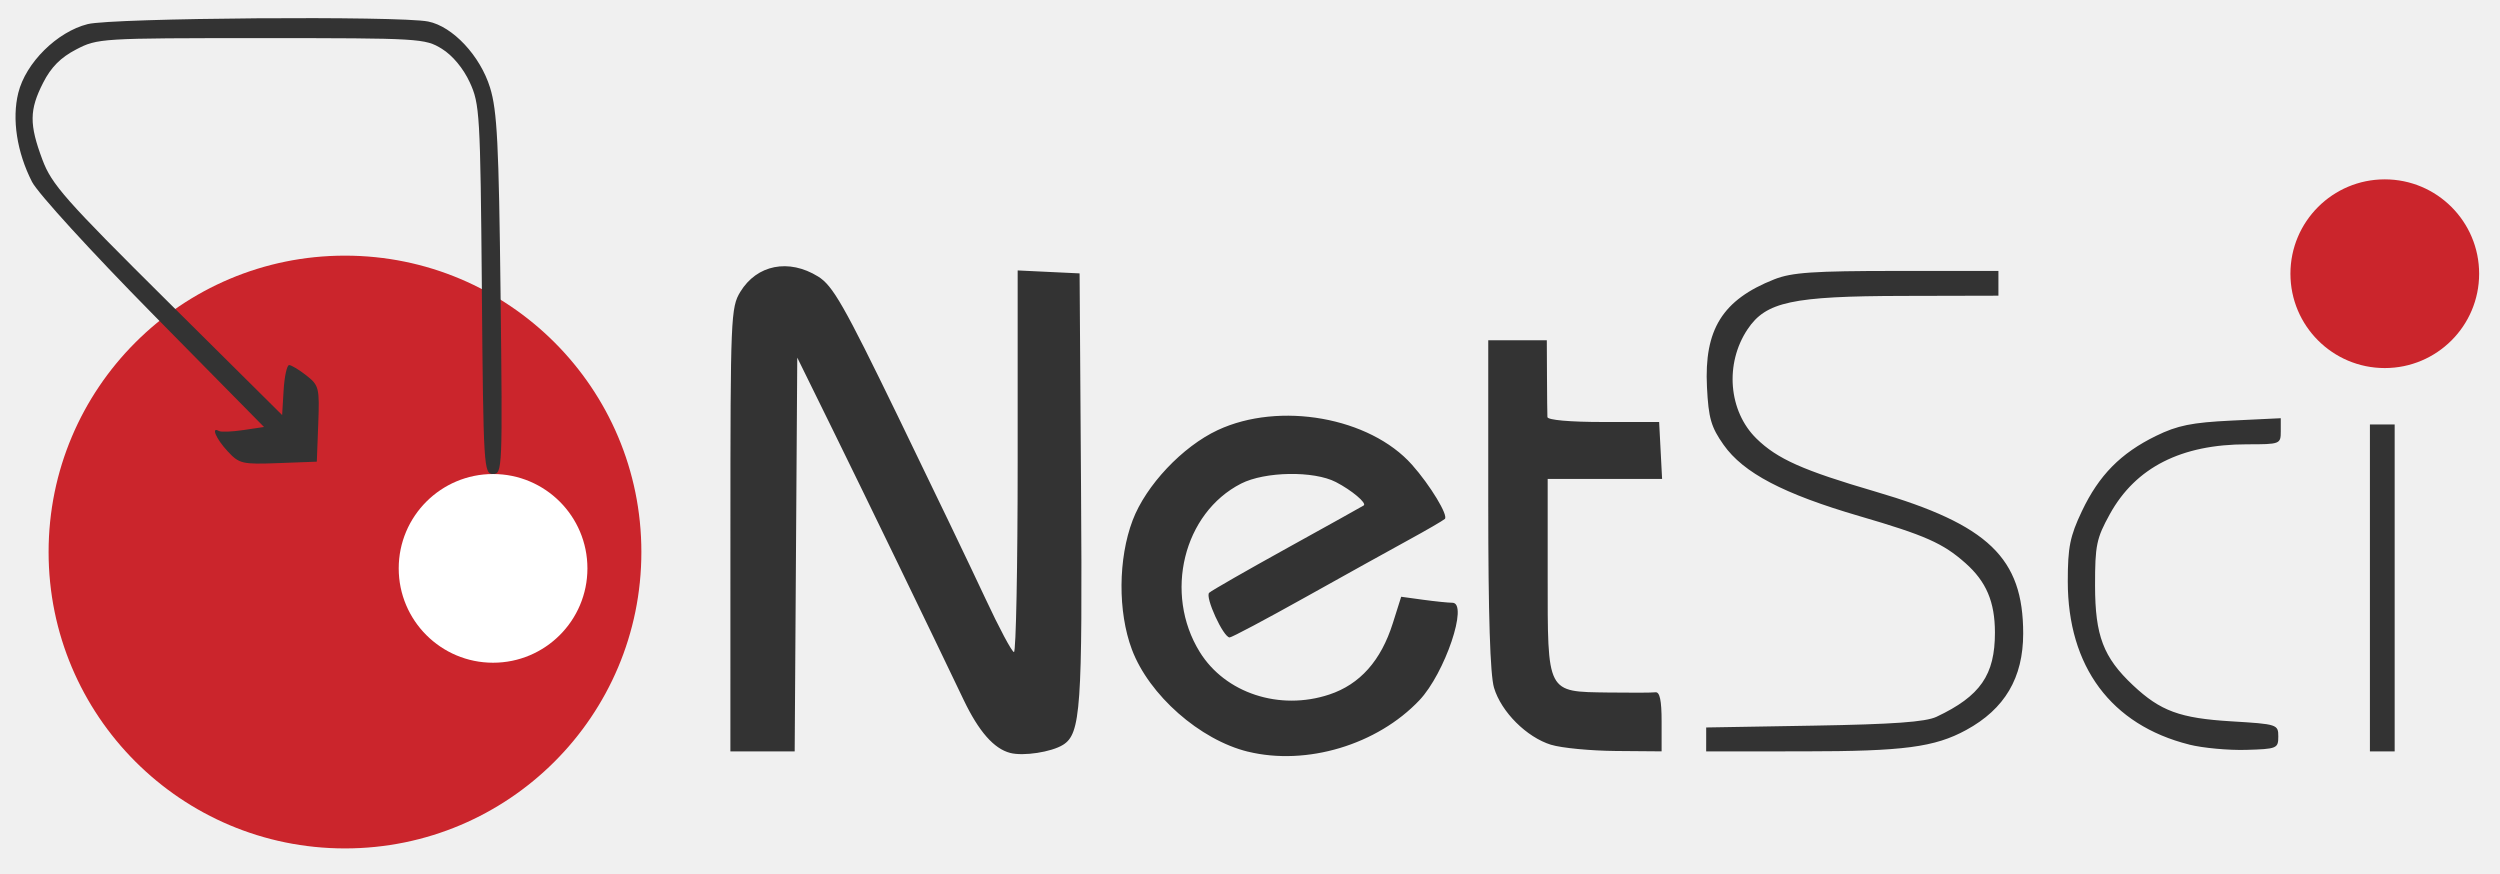
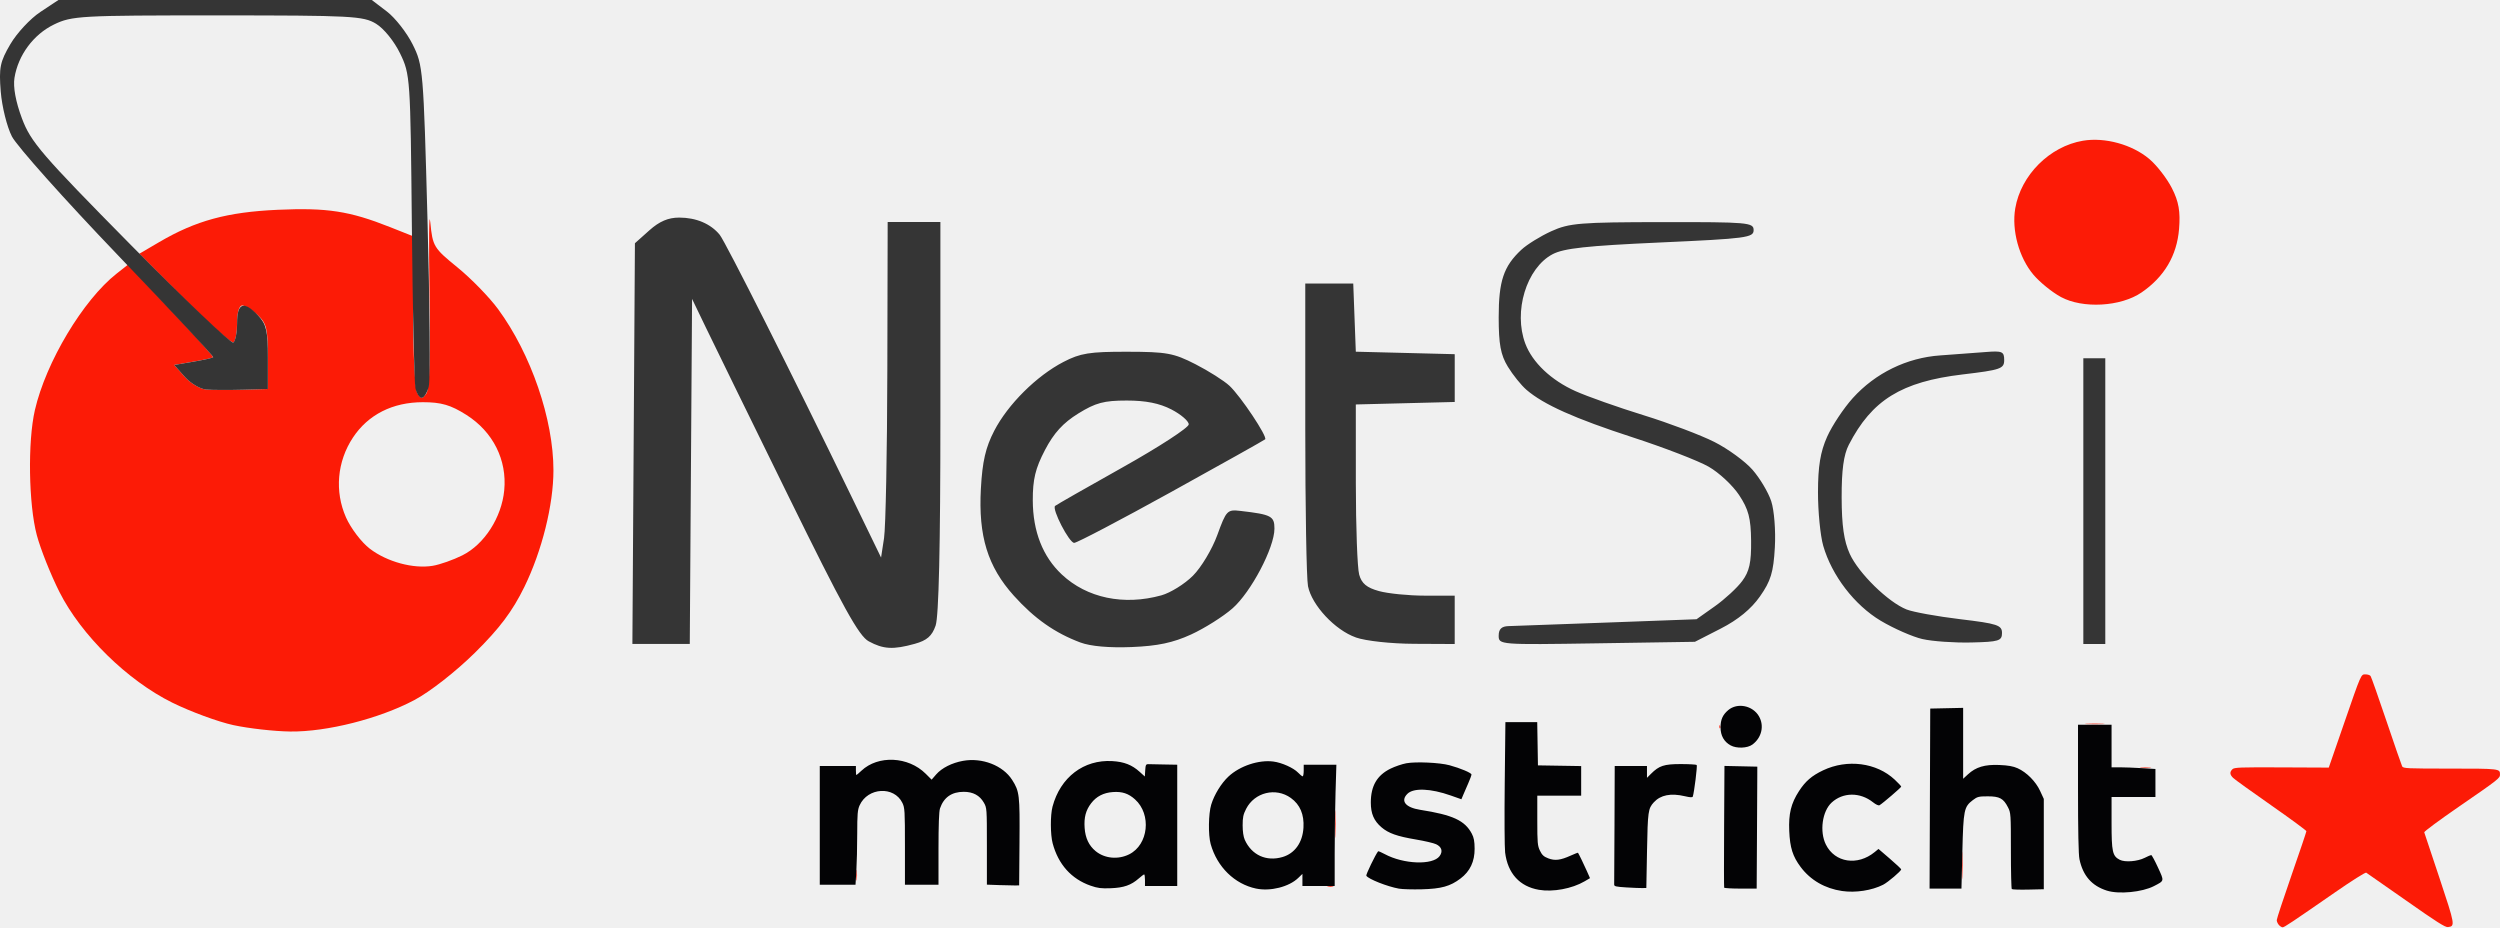
- <svg xmlns="http://www.w3.org/2000/svg" width="133.54mm" height="46.658mm" viewBox="0 0 133.54 46.658" version="1.1" id="svg5" xml:space="preserve">
-   <defs id="defs2" />
-   <g id="layer1" transform="translate(-18.43445,-121.9875)">
-     <g id="g25510" transform="translate(0.2251056,-79.46924)">
-       <circle style="fill:#cb252c;fill-opacity:1;fill-rule:evenodd;stroke:none;stroke-width:0.441;paint-order:stroke fill markers;stop-color:#000000" id="path24602" cx="36.637" cy="230.944" r="15.832" />
-       <circle style="fill:#ffffff;fill-opacity:1;fill-rule:evenodd;stroke:none;stroke-width:0.14;paint-order:stroke fill markers;stop-color:#000000" id="path24602-2" cx="44.547" cy="231.817" r="5.04" />
+ <svg xmlns="http://www.w3.org/2000/svg" width="150.477mm" height="55.816mm" viewBox="0 0 150.477 55.816" version="1.1" id="svg1" xml:space="preserve">
+   <defs id="defs1" />
+   <g id="layer1" transform="translate(-40.36148,-65.97425)">
+     <g id="g11" transform="translate(-1.058333,-111.125)">
+       <path style="fill:#fc1b06;fill-opacity:1" d="m 55.471,220.746 c -0.921,-0.2 -2.58,-0.81 -3.685,-1.356 -2.699,-1.334 -5.481,-4.064 -6.791,-6.664 -0.524,-1.041 -1.136,-2.577 -1.359,-3.414 -0.495,-1.855 -0.554,-5.632 -0.116,-7.53 0.666,-2.89 2.905,-6.628 4.919,-8.213 l 0.689,-0.542 2.59,2.751 c 1.424,1.513 2.56,2.785 2.524,2.825 -0.036,0.041 -0.577,0.161 -1.202,0.268 l -1.136,0.194 0.637,0.715 c 0.35,0.393 0.934,0.738 1.298,0.766 0.364,0.028 1.346,0.032 2.183,0.009 l 1.521,-0.041 v -1.938 c 0,-1.684 -0.08,-2.014 -0.612,-2.514 -0.337,-0.316 -0.754,-0.575 -0.926,-0.575 -0.189,0 -0.314,0.415 -0.314,1.043 0,0.573 -0.098,1.103 -0.217,1.177 -0.119,0.074 -1.443,-1.096 -2.942,-2.6 l -2.725,-2.735 1.201,-0.704 c 2.2,-1.289 4.09,-1.804 7.122,-1.941 2.974,-0.134 4.326,0.073 6.756,1.037 l 1.389,0.551 0.004,4.533 c 0.002,2.523 0.12,4.709 0.265,4.93 0.232,0.353 0.292,0.353 0.543,0 0.187,-0.263 0.251,-2.322 0.187,-6.085 -0.052,-3.129 -0.031,-5.018 0.048,-4.199 0.138,1.43 0.203,1.538 1.635,2.702 0.821,0.667 1.921,1.798 2.446,2.513 1.981,2.699 3.329,6.625 3.329,9.699 0,2.077 -0.691,4.849 -1.747,7.011 -0.718,1.469 -1.491,2.499 -2.98,3.969 -1.15,1.135 -2.711,2.355 -3.648,2.851 -2.116,1.12 -5.265,1.917 -7.468,1.891 -0.959,-0.012 -2.498,-0.185 -3.419,-0.385 z M 69.251,210.525 c 1.322,-0.661 2.362,-2.277 2.519,-3.914 0.176,-1.828 -0.674,-3.522 -2.278,-4.539 -0.94,-0.596 -1.514,-0.764 -2.618,-0.764 -1.819,0 -3.296,0.747 -4.21,2.128 -0.954,1.442 -1.111,3.242 -0.419,4.806 0.29,0.656 0.936,1.504 1.436,1.886 1.037,0.791 2.624,1.222 3.785,1.027 0.437,-0.073 1.24,-0.357 1.786,-0.63 z m 96.208,-15.554 c -0.528,-0.287 -1.269,-0.89 -1.647,-1.338 -0.867,-1.03 -1.316,-2.67 -1.093,-3.99 0.338,-2.002 2.072,-3.735 4.073,-4.073 1.321,-0.223 2.96,0.226 3.992,1.095 0.45,0.378 1.063,1.17 1.364,1.759 0.413,0.81 0.518,1.411 0.431,2.463 -0.133,1.6 -0.889,2.878 -2.258,3.816 -1.255,0.86 -3.543,0.987 -4.862,0.269 z" id="path11" />
+       <path style="fill:#353535" d="m 93.711,215.702 c -0.597,-0.324 -1.541,-2.031 -4.859,-8.787 -2.265,-4.612 -4.491,-9.159 -4.947,-10.105 l -0.829,-1.72 -0.069,10.385 -0.069,10.385 h -1.727 -1.727 l 0.076,-12.06 0.076,-12.06 0.864,-0.772 c 0.611,-0.546 1.139,-0.772 1.803,-0.772 1.019,0 1.898,0.374 2.437,1.035 0.343,0.421 4.395,8.468 7.861,15.612 l 1.851,3.815 0.179,-1.169 c 0.098,-0.643 0.188,-5.187 0.198,-10.099 l 0.02,-8.93 h 1.587 1.587 v 11.734 c 0,7.787 -0.097,12.013 -0.288,12.562 -0.219,0.629 -0.521,0.892 -1.257,1.096 -1.296,0.36 -1.885,0.328 -2.768,-0.151 z m 12.749,0.074 c -1.544,-0.577 -2.777,-1.444 -4.017,-2.822 -1.576,-1.753 -2.14,-3.587 -1.983,-6.443 0.091,-1.643 0.283,-2.476 0.803,-3.482 0.823,-1.591 2.544,-3.303 4.168,-4.145 1.017,-0.528 1.576,-0.617 3.836,-0.613 2.373,0.004 2.796,0.081 4.101,0.747 0.8,0.409 1.725,0.995 2.056,1.303 0.673,0.628 2.301,3.071 2.146,3.221 -0.055,0.053 -2.596,1.478 -5.647,3.165 -3.051,1.687 -5.682,3.068 -5.847,3.068 -0.301,0 -1.352,-2.033 -1.15,-2.224 0.059,-0.056 1.893,-1.103 4.076,-2.327 2.183,-1.224 3.969,-2.385 3.969,-2.582 0,-0.196 -0.467,-0.599 -1.038,-0.895 -0.72,-0.374 -1.544,-0.539 -2.693,-0.539 -1.372,0 -1.872,0.134 -2.919,0.781 -0.912,0.564 -1.47,1.175 -2.003,2.196 -0.579,1.108 -0.738,1.768 -0.734,3.039 0.007,1.865 0.6,3.379 1.747,4.454 1.513,1.419 3.731,1.883 5.991,1.256 0.548,-0.152 1.404,-0.684 1.901,-1.181 0.502,-0.502 1.155,-1.592 1.468,-2.451 0.543,-1.49 0.596,-1.544 1.406,-1.449 1.848,0.215 2.033,0.313 2.033,1.067 -3.3e-4,1.143 -1.408,3.818 -2.526,4.799 -0.562,0.493 -1.682,1.199 -2.489,1.569 -1.09,0.499 -2.012,0.695 -3.584,0.758 -1.334,0.054 -2.471,-0.046 -3.074,-0.272 z m 16.568,-0.31 c -1.253,-0.44 -2.649,-1.936 -2.879,-3.085 -0.09,-0.451 -0.164,-4.733 -0.164,-9.517 v -8.698 h 1.444 1.444 l 0.077,2.051 0.077,2.051 2.977,0.075 2.977,0.075 v 1.438 1.438 l -2.977,0.075 -2.977,0.075 0.002,4.763 c 10e-4,2.619 0.091,5.085 0.201,5.478 0.148,0.534 0.45,0.786 1.188,0.991 0.545,0.151 1.794,0.276 2.776,0.276 l 1.786,0.001 v 1.455 1.455 l -2.447,-0.012 c -1.392,-0.007 -2.904,-0.172 -3.506,-0.383 z m 8.599,-0.109 c 0,-0.394 0.173,-0.56 0.595,-0.572 0.327,-0.009 3.007,-0.106 5.954,-0.215 l 5.359,-0.198 1.098,-0.777 c 0.604,-0.427 1.348,-1.113 1.652,-1.524 0.433,-0.583 0.55,-1.116 0.535,-2.429 -0.015,-1.358 -0.155,-1.887 -0.722,-2.744 -0.386,-0.584 -1.211,-1.353 -1.833,-1.708 -0.622,-0.356 -2.678,-1.15 -4.57,-1.765 -3.498,-1.138 -5.363,-1.973 -6.395,-2.862 -0.316,-0.272 -0.822,-0.9 -1.123,-1.395 -0.431,-0.708 -0.549,-1.343 -0.55,-2.964 -0.001,-2.188 0.296,-3.076 1.363,-4.071 0.341,-0.318 1.156,-0.822 1.811,-1.119 1.074,-0.487 1.728,-0.54 6.681,-0.546 5.165,-0.005 5.49,0.023 5.49,0.483 0,0.452 -0.423,0.508 -5.622,0.743 -4.438,0.201 -5.803,0.35 -6.48,0.707 -1.573,0.831 -2.37,3.451 -1.639,5.386 0.429,1.136 1.561,2.205 3.026,2.859 0.728,0.325 2.57,0.976 4.094,1.447 1.524,0.471 3.44,1.194 4.256,1.607 0.817,0.412 1.849,1.164 2.294,1.671 0.445,0.507 0.953,1.359 1.13,1.894 0.179,0.542 0.276,1.778 0.218,2.789 -0.085,1.495 -0.244,2.017 -0.899,2.949 -0.529,0.753 -1.318,1.4 -2.354,1.93 l -1.558,0.797 -5.906,0.092 c -5.85,0.091 -5.906,0.086 -5.906,-0.463 z m 25.509,0.209 c -0.595,-0.137 -1.726,-0.633 -2.514,-1.103 -1.581,-0.944 -2.945,-2.722 -3.461,-4.514 -0.174,-0.605 -0.316,-2.052 -0.315,-3.217 0.001,-1.564 0.144,-2.436 0.548,-3.34 0.3,-0.673 0.998,-1.724 1.551,-2.336 1.356,-1.501 3.253,-2.426 5.256,-2.564 0.882,-0.061 2.11,-0.152 2.729,-0.203 1.004,-0.082 1.124,-0.031 1.124,0.48 0,0.524 -0.206,0.596 -2.498,0.868 -3.686,0.438 -5.466,1.538 -6.856,4.237 -0.31,0.601 -0.434,1.522 -0.43,3.175 0.004,1.679 0.14,2.624 0.488,3.387 0.532,1.168 2.311,2.909 3.423,3.349 0.393,0.155 1.845,0.418 3.227,0.584 2.237,0.268 2.514,0.359 2.514,0.83 0,0.475 -0.191,0.534 -1.852,0.572 -1.019,0.024 -2.339,-0.069 -2.934,-0.206 z m 9.681,-8.304 v -8.599 h 0.661 0.661 v 8.599 8.599 h -0.661 -0.661 z M 66.423,200.448 c -0.069,-0.327 -0.165,-4.703 -0.213,-9.723 -0.085,-8.954 -0.099,-9.153 -0.709,-10.411 -0.353,-0.728 -0.978,-1.5 -1.446,-1.785 -0.765,-0.466 -1.446,-0.502 -9.538,-0.503 -8.274,-9.4e-4 -8.771,0.027 -9.846,0.547 -1.237,0.599 -2.16,1.845 -2.38,3.212 -0.089,0.555 0.074,1.44 0.45,2.443 0.533,1.42 1.166,2.156 6.54,7.601 3.272,3.316 6.053,5.965 6.18,5.887 0.126,-0.078 0.23,-0.611 0.23,-1.185 0,-1.214 0.41,-1.353 1.277,-0.43 0.48,0.511 0.575,0.926 0.575,2.514 v 1.901 l -1.521,0.041 c -0.837,0.023 -1.819,0.018 -2.183,-0.009 -0.364,-0.028 -0.948,-0.372 -1.298,-0.766 l -0.637,-0.715 1.136,-0.194 c 0.625,-0.107 1.171,-0.229 1.213,-0.271 0.042,-0.042 -2.546,-2.814 -5.752,-6.159 -3.206,-3.345 -6.071,-6.555 -6.366,-7.133 -0.296,-0.578 -0.597,-1.791 -0.67,-2.695 -0.116,-1.443 -0.045,-1.794 0.579,-2.858 0.391,-0.667 1.202,-1.538 1.801,-1.935 l 1.09,-0.722 h 9.432 9.432 l 0.907,0.692 c 0.499,0.38 1.197,1.271 1.551,1.98 0.628,1.257 0.65,1.517 0.895,10.59 0.138,5.116 0.173,9.613 0.078,9.993 -0.095,0.38 -0.288,0.691 -0.428,0.691 -0.14,0 -0.311,-0.268 -0.381,-0.595 z" id="path10" />
    </g>
-     <path style="fill:#333333;stroke-width:0.265" d="m 72.398,162.207 c -0.873,-0.224 -1.686,-1.151 -2.495,-2.846 -1.74,-3.644 -5.23,-10.846 -6.995,-14.435 l -1.887,-3.836 -0.069,10.517 -0.069,10.517 h -1.717 -1.717 l 0.001,-11.84 c 0.001,-11.367 0.022,-11.875 0.529,-12.707 0.886,-1.453 2.587,-1.788 4.154,-0.82 0.786,0.486 1.371,1.51 4.268,7.474 1.847,3.801 3.951,8.186 4.677,9.743 0.726,1.557 1.409,2.837 1.518,2.844 0.109,0.007 0.198,-4.577 0.198,-10.186 v -10.199 l 1.654,0.079 1.654,0.079 0.077,11.441 c 0.079,11.799 -0.016,13.154 -0.964,13.743 -0.622,0.386 -2.109,0.614 -2.817,0.432 z m 12.7,-0.067 c -2.571,-0.629 -5.291,-3.025 -6.205,-5.467 -0.752,-2.01 -0.734,-4.846 0.044,-6.896 0.709,-1.867 2.661,-3.936 4.543,-4.815 3.306,-1.543 8.124,-0.684 10.377,1.849 0.973,1.094 1.956,2.718 1.754,2.896 -0.107,0.095 -0.969,0.595 -1.915,1.112 -0.946,0.517 -3.443,1.902 -5.549,3.079 -2.106,1.177 -3.919,2.139 -4.03,2.139 -0.336,0 -1.328,-2.165 -1.093,-2.386 0.121,-0.114 2.006,-1.194 4.189,-2.401 2.183,-1.207 4.013,-2.225 4.066,-2.263 0.178,-0.124 -0.64,-0.812 -1.487,-1.25 -1.181,-0.611 -3.788,-0.568 -5.063,0.082 -3.082,1.572 -4.139,5.874 -2.21,8.993 1.361,2.202 4.265,3.156 6.92,2.275 1.636,-0.543 2.762,-1.806 3.393,-3.806 l 0.448,-1.417 1.17,0.16 c 0.644,0.088 1.348,0.16 1.564,0.16 0.874,0 -0.399,3.768 -1.759,5.206 -2.253,2.381 -6.027,3.514 -9.159,2.748 z m 16.194,-0.367 c -1.312,-0.405 -2.667,-1.758 -3.053,-3.048 -0.207,-0.693 -0.308,-3.891 -0.308,-9.795 v -8.767 h 1.564 1.564 l 0.009,1.918 c 0.005,1.055 0.015,2.037 0.023,2.183 0.009,0.16 1.193,0.265 2.991,0.265 h 2.977 l 0.079,1.521 0.079,1.521 h -3.056 -3.056 v 5.159 c 0,6.345 -0.075,6.201 3.241,6.249 1.201,0.017 2.332,0.012 2.514,-0.012 0.233,-0.03 0.331,0.43 0.331,1.556 v 1.599 l -2.447,-0.02 c -1.346,-0.011 -2.899,-0.16 -3.452,-0.331 z m 8.28,-0.288 v -0.639 l 5.755,-0.098 c 4.242,-0.072 5.963,-0.196 6.548,-0.472 2.342,-1.105 3.124,-2.234 3.121,-4.506 -0.003,-1.637 -0.462,-2.717 -1.576,-3.704 -1.201,-1.064 -2.146,-1.483 -5.653,-2.507 -4.073,-1.19 -6.204,-2.308 -7.265,-3.811 -0.668,-0.947 -0.805,-1.421 -0.888,-3.077 -0.156,-3.092 0.831,-4.671 3.601,-5.765 0.93,-0.367 2.09,-0.446 6.548,-0.446 h 5.419 v 0.661 0.661 l -5.093,0.012 c -5.929,0.013 -7.324,0.313 -8.306,1.781 -1.228,1.837 -1.021,4.377 0.476,5.841 1.113,1.088 2.476,1.696 6.356,2.832 6.036,1.768 7.89,3.548 7.89,7.577 0,2.368 -0.983,4.033 -3.043,5.156 -1.687,0.92 -3.342,1.138 -8.665,1.141 l -5.226,0.003 z m 25.797,0.273 c -4.165,-1.046 -6.483,-4.164 -6.482,-8.719 1.8e-4,-1.825 0.117,-2.405 0.754,-3.747 0.911,-1.919 2.071,-3.097 3.958,-4.02 1.147,-0.561 1.913,-0.716 4.04,-0.819 l 2.625,-0.126 v 0.697 c 0,0.685 -0.032,0.697 -1.804,0.697 -3.517,0 -5.947,1.236 -7.324,3.725 -0.717,1.297 -0.794,1.664 -0.792,3.816 0.002,2.683 0.442,3.839 2.025,5.328 1.468,1.38 2.508,1.762 5.249,1.928 2.464,0.149 2.514,0.165 2.514,0.814 0,0.633 -0.075,0.664 -1.72,0.711 -0.946,0.027 -2.315,-0.1 -3.043,-0.283 z m 9.657,-8.365 v -8.731 h 0.661 0.661 v 8.731 8.731 h -0.661 -0.661 z M 44.174,137.452 c -0.082,-9.391 -0.113,-9.913 -0.648,-11.07 -0.345,-0.745 -0.919,-1.435 -1.486,-1.786 -0.899,-0.555 -1.171,-0.572 -9.649,-0.572 -8.582,0 -8.744,0.01 -9.891,0.607 -0.829,0.431 -1.338,0.945 -1.761,1.776 -0.739,1.45 -0.746,2.221 -0.04,4.109 0.496,1.326 1.206,2.13 6.681,7.563 l 6.125,6.079 0.08,-1.335 c 0.044,-0.734 0.177,-1.335 0.295,-1.335 0.118,0 0.534,0.251 0.923,0.557 0.672,0.528 0.704,0.659 0.631,2.58 l -0.077,2.023 -2.053,0.077 c -1.935,0.073 -2.091,0.037 -2.712,-0.634 -0.618,-0.666 -0.903,-1.335 -0.461,-1.08 0.109,0.063 0.695,0.04 1.302,-0.051 l 1.104,-0.165 -5.921,-6.007 c -3.301,-3.349 -6.164,-6.484 -6.471,-7.086 -0.807,-1.581 -1.081,-3.355 -0.734,-4.752 0.398,-1.607 2.069,-3.262 3.708,-3.675 1.32,-0.332 16.634,-0.448 18.187,-0.138 1.313,0.263 2.779,1.83 3.306,3.533 0.378,1.223 0.468,2.983 0.561,11.046 0.108,9.349 0.098,9.591 -0.402,9.591 -0.496,0 -0.515,-0.313 -0.599,-9.856 z" id="path24544" />
-     <circle style="fill:#cb252c;fill-opacity:1;fill-rule:evenodd;stroke:none;stroke-width:0.14;paint-order:stroke fill markers;stop-color:#000000" id="path24602-2-7" cx="145.82" cy="136.608" r="5.04" />
+     <g id="g8" transform="matrix(0.2935769,0,0,0.2935769,112.6434,70.7995)">
+       <path style="fill:#fc1b06" d="m 221.017,173.205 c -0.241,-0.266 -0.437,-0.713 -0.437,-0.992 7.4e-4,-0.28 1.37,-4.437 3.042,-9.24 1.673,-4.802 3.038,-8.85 3.035,-8.996 -0.003,-0.146 -3.243,-2.527 -7.199,-5.292 -3.956,-2.765 -7.466,-5.29 -7.799,-5.61 -0.715,-0.689 -0.765,-1.204 -0.175,-1.793 0.383,-0.383 1.488,-0.425 10.096,-0.385 l 9.666,0.045 3.008,-8.696 c 3.721,-10.758 3.571,-10.416 4.545,-10.416 0.421,0 0.879,0.149 1.018,0.331 0.139,0.182 1.599,4.319 3.244,9.194 1.645,4.875 3.098,9.072 3.228,9.327 0.219,0.428 0.96,0.463 9.832,0.463 10.099,0 10.23,0.015 10.23,1.197 0,0.781 -0.282,1.002 -8.415,6.602 -3.973,2.736 -7.175,5.107 -7.116,5.268 0.059,0.162 1.464,4.372 3.121,9.357 3.216,9.676 3.253,9.889 1.731,10.07 -0.557,0.066 -2.352,-1.075 -8.572,-5.448 -4.327,-3.043 -8.008,-5.612 -8.178,-5.709 -0.174,-0.1 -2.957,1.657 -6.35,4.009 -8.962,6.211 -10.44,7.197 -10.795,7.197 -0.177,0 -0.519,-0.218 -0.76,-0.484 z M 26.047,165.299 c 0.329,-0.063 0.805,-0.061 1.058,0.005 0.253,0.066 -0.016,0.118 -0.598,0.115 -0.582,-0.003 -0.789,-0.057 -0.46,-0.12 z m 130.082,-4.311 c 0,-2.547 0.04,-3.588 0.088,-2.315 0.049,1.273 0.049,3.357 0,4.63 -0.049,1.273 -0.088,0.232 -0.088,-2.315 z m -226.77,1.984 c 0.001,-1.019 0.049,-1.403 0.106,-0.854 0.057,0.549 0.056,1.382 -0.002,1.852 -0.058,0.47 -0.105,0.021 -0.104,-0.998 z m 98.182,-10.451 c 0,-2.547 0.04,-3.588 0.088,-2.315 0.049,1.273 0.049,3.357 0,4.63 -0.049,1.273 -0.088,0.232 -0.088,-2.315 z M 192.726,140.954 c 0.47,-0.059 1.303,-0.059 1.852,-0.002 0.549,0.057 0.165,0.105 -0.854,0.106 -1.019,0.001 -1.468,-0.046 -0.998,-0.104 z m -86.426,-8.43 c 0.013,-0.308 0.075,-0.371 0.16,-0.16 0.076,0.191 0.067,0.419 -0.021,0.507 -0.088,0.088 -0.15,-0.068 -0.139,-0.347 z m 75.319,-0.571 c 0.909,-0.052 2.398,-0.052 3.307,0 0.91,0.052 0.165,0.094 -1.654,0.094 -1.819,0 -2.563,-0.042 -1.654,-0.094 z" id="path9" />
+       <path style="fill:#030305" d="m 131.474,166.247 c -3.532,-0.517 -6.491,-2.232 -8.508,-4.93 -1.629,-2.178 -2.189,-3.948 -2.337,-7.384 -0.152,-3.53 0.366,-5.647 1.998,-8.169 1.316,-2.033 2.622,-3.159 4.944,-4.262 4.964,-2.357 10.955,-1.578 14.684,1.91 0.731,0.684 1.33,1.328 1.33,1.43 0,0.178 -3.739,3.388 -4.436,3.809 -0.204,0.123 -0.738,-0.116 -1.365,-0.613 -2.635,-2.087 -6.14,-2.059 -8.455,0.067 -1.941,1.783 -2.515,5.954 -1.186,8.621 1.847,3.706 6.486,4.417 10.005,1.533 l 0.78,-0.64 2.329,2.001 c 1.281,1.101 2.329,2.086 2.329,2.189 0,0.332 -2.721,2.645 -3.698,3.144 -2.307,1.177 -5.672,1.694 -8.413,1.292 z m 54.312,-0.072 c -3.127,-0.989 -4.935,-3.052 -5.656,-6.456 -0.197,-0.929 -0.297,-5.815 -0.297,-14.486 v -13.084 h 3.44 3.44 v 4.366 4.366 h 1.679 c 0.923,0 2.947,0.078 4.498,0.172 l 2.819,0.172 v 2.87 2.87 h -4.498 -4.498 v 5.318 c 0,5.933 0.19,6.792 1.672,7.558 1.071,0.554 3.657,0.35 5.138,-0.406 0.608,-0.31 1.202,-0.564 1.32,-0.564 0.118,0 0.74,1.146 1.383,2.547 1.314,2.865 1.353,2.689 -0.84,3.825 -2.383,1.234 -7.171,1.699 -9.599,0.931 z M 69.297,165.996 c -3.956,-0.687 -6.383,-3.368 -6.92,-7.643 -0.12,-0.953 -0.155,-7.357 -0.079,-14.233 l 0.138,-12.5 h 3.262 3.262 l 0.073,4.432 0.073,4.432 4.432,0.073 4.432,0.072 v 3.036 3.036 H 73.471 68.973 v 5.076 c 0,4.585 0.053,5.185 0.545,6.202 0.432,0.892 0.787,1.219 1.708,1.57 1.372,0.524 2.497,0.385 4.6,-0.567 0.786,-0.356 1.456,-0.616 1.489,-0.577 0.139,0.164 1.213,2.372 1.814,3.731 l 0.651,1.472 -1.114,0.653 c -2.574,1.508 -6.494,2.234 -9.369,1.735 z m -57.975,-0.251 c -4.415,-0.928 -7.991,-4.43 -9.313,-9.122 -0.522,-1.851 -0.461,-6.23 0.113,-8.098 0.632,-2.058 2.065,-4.385 3.552,-5.768 2.324,-2.162 6.196,-3.45 9.189,-3.058 1.736,0.227 4.128,1.299 5.053,2.264 0.405,0.423 0.834,0.769 0.952,0.769 0.118,0 0.215,-0.536 0.215,-1.191 v -1.191 h 3.349 3.349 l -0.174,5.755 c -0.096,3.165 -0.174,8.761 -0.174,12.435 l -6.49e-4,6.681 h -3.307 -3.307 v -1.243 -1.243 l -0.86,0.831 c -1.892,1.829 -5.711,2.792 -8.636,2.177 z m 5.436,-6.474 c 2.509,-0.745 4.089,-2.963 4.274,-5.998 0.166,-2.717 -0.695,-4.745 -2.591,-6.108 -3.088,-2.22 -7.434,-1.156 -9.17,2.245 -0.585,1.146 -0.71,1.742 -0.708,3.376 0.001,1.252 0.16,2.339 0.43,2.945 1.404,3.148 4.433,4.53 7.765,3.54 z m 23.841,6.487 c -2.41,-0.437 -6.256,-1.961 -6.68,-2.647 -0.124,-0.201 1.863,-4.317 2.419,-5.01 0.048,-0.06 0.654,0.197 1.346,0.57 3.875,2.092 9.849,2.315 11.255,0.422 0.715,-0.963 0.447,-1.891 -0.704,-2.438 -0.495,-0.235 -2.349,-0.67 -4.121,-0.968 -3.879,-0.651 -5.651,-1.278 -7.088,-2.508 -1.555,-1.331 -2.185,-2.794 -2.185,-5.075 0,-3.408 1.272,-5.591 4.05,-6.952 0.901,-0.442 2.353,-0.936 3.226,-1.099 1.957,-0.364 6.858,-0.139 8.864,0.408 2.24,0.611 4.498,1.565 4.498,1.9 0,0.166 -0.294,0.968 -0.654,1.782 -0.36,0.814 -0.825,1.887 -1.033,2.385 l -0.379,0.906 -2.151,-0.761 c -4.152,-1.469 -7.668,-1.608 -8.923,-0.353 -1.464,1.464 -0.388,2.805 2.629,3.278 6.697,1.048 9.156,2.188 10.587,4.906 0.421,0.799 0.56,1.551 0.568,3.068 0.014,2.628 -0.936,4.632 -2.898,6.116 -2.108,1.594 -3.93,2.101 -7.933,2.206 -1.892,0.049 -4.004,-0.012 -4.693,-0.137 z m 125.659,0.088 c -0.101,-0.101 -0.184,-3.651 -0.184,-7.889 0,-7.469 -0.018,-7.741 -0.595,-8.87 -0.934,-1.828 -1.717,-2.254 -4.141,-2.254 -1.855,0 -2.148,0.073 -3.055,0.765 -1.826,1.393 -1.949,1.996 -2.159,10.555 l -0.187,7.598 h -3.268 -3.268 l 0.068,-18.455 0.068,-18.455 3.373,-0.074 3.373,-0.074 v 7.27 7.27 l 0.992,-0.915 c 1.62,-1.493 3.445,-2.038 6.416,-1.913 1.817,0.076 2.859,0.261 3.762,0.668 1.847,0.831 3.716,2.714 4.605,4.638 l 0.762,1.649 v 9.26 9.26 l -3.189,0.074 c -1.754,0.041 -3.272,-0.009 -3.373,-0.11 z m -188.87,-0.694 c -3.95,-1.38 -6.63,-4.376 -7.78,-8.697 -0.476,-1.787 -0.489,-5.767 -0.025,-7.507 1.606,-6.031 6.403,-9.686 12.259,-9.339 2.414,0.143 4.029,0.774 5.589,2.184 l 1.077,0.973 0.081,-1.274 c 0.072,-1.127 0.15,-1.272 0.677,-1.255 0.327,0.01 1.786,0.04 3.241,0.066 l 2.646,0.047 v 12.435 12.435 h -3.307 -3.307 v -1.191 c 0,-0.655 -0.074,-1.191 -0.164,-1.191 -0.09,0 -0.59,0.374 -1.111,0.832 -1.571,1.379 -3.07,1.903 -5.737,2.004 -1.968,0.075 -2.687,-0.016 -4.139,-0.524 z m 7.91,-6.43 c 3.957,-1.972 4.619,-8.183 1.201,-11.262 -1.349,-1.215 -2.641,-1.642 -4.551,-1.504 -1.916,0.139 -3.367,0.889 -4.449,2.3 -1.096,1.429 -1.486,2.91 -1.333,5.059 0.147,2.075 0.874,3.611 2.244,4.745 1.846,1.527 4.617,1.794 6.887,0.663 z m 101.93,6.785 c -2.171,-0.133 -2.511,-0.217 -2.491,-0.617 0.012,-0.255 0.042,-5.821 0.066,-12.369 l 0.044,-11.906 h 3.307 3.307 v 1.211 1.211 l 0.824,-0.824 c 1.662,-1.662 2.678,-1.995 6.099,-1.995 1.698,0 3.171,0.084 3.274,0.188 0.16,0.16 -0.51,5.576 -0.799,6.463 -0.072,0.22 -0.511,0.203 -1.639,-0.062 -2.857,-0.672 -4.973,-0.257 -6.352,1.248 -1.163,1.269 -1.249,1.878 -1.397,9.891 l -0.142,7.673 -0.794,0.021 c -0.437,0.012 -1.925,-0.048 -3.307,-0.132 z m 20.058,0.045 c -0.045,-0.109 -0.05,-5.768 -0.01,-12.576 l 0.071,-12.377 3.368,0.074 3.368,0.074 -0.007,2.315 c -0.004,1.273 -0.033,6.899 -0.066,12.502 l -0.059,10.186 h -3.292 c -1.81,0 -3.328,-0.089 -3.373,-0.198 z m -148.645,-0.521 -2.514,-0.091 v -7.863 c 0,-7.786 -0.006,-7.873 -0.627,-8.956 -0.847,-1.478 -2.215,-2.214 -4.116,-2.214 -2.479,0 -4.102,1.137 -4.874,3.413 -0.202,0.594 -0.305,3.4 -0.305,8.268 v 7.369 h -3.44 -3.44 v -7.854 c 0,-7.297 -0.037,-7.93 -0.525,-8.93 -1.704,-3.49 -7.094,-3.183 -8.767,0.501 -0.413,0.909 -0.487,1.785 -0.492,5.857 -0.003,2.633 -0.083,6.056 -0.178,7.607 l -0.172,2.819 h -3.664 -3.664 v -12.171 -12.171 h 3.704 3.704 v 0.926 c 0,0.509 0.043,0.926 0.095,0.926 0.052,0 0.517,-0.398 1.032,-0.883 3.427,-3.232 9.62,-2.941 13.184,0.618 l 1.214,1.213 0.936,-1.076 c 1.146,-1.318 3.222,-2.369 5.491,-2.78 3.933,-0.713 8.199,0.942 10.087,3.914 1.497,2.356 1.577,3.037 1.501,12.768 l -0.07,8.849 -0.794,0.017 c -0.437,0.009 -1.925,-0.025 -3.307,-0.075 z M 108.62,136.393 c -1.363,-0.741 -2.076,-2.01 -2.076,-3.693 0,-1.588 0.448,-2.594 1.579,-3.546 1.88,-1.582 5.031,-0.944 6.303,1.275 1.115,1.946 0.554,4.368 -1.339,5.782 -1.021,0.763 -3.233,0.853 -4.467,0.182 z" id="path8" />
+     </g>
  </g>
</svg>
